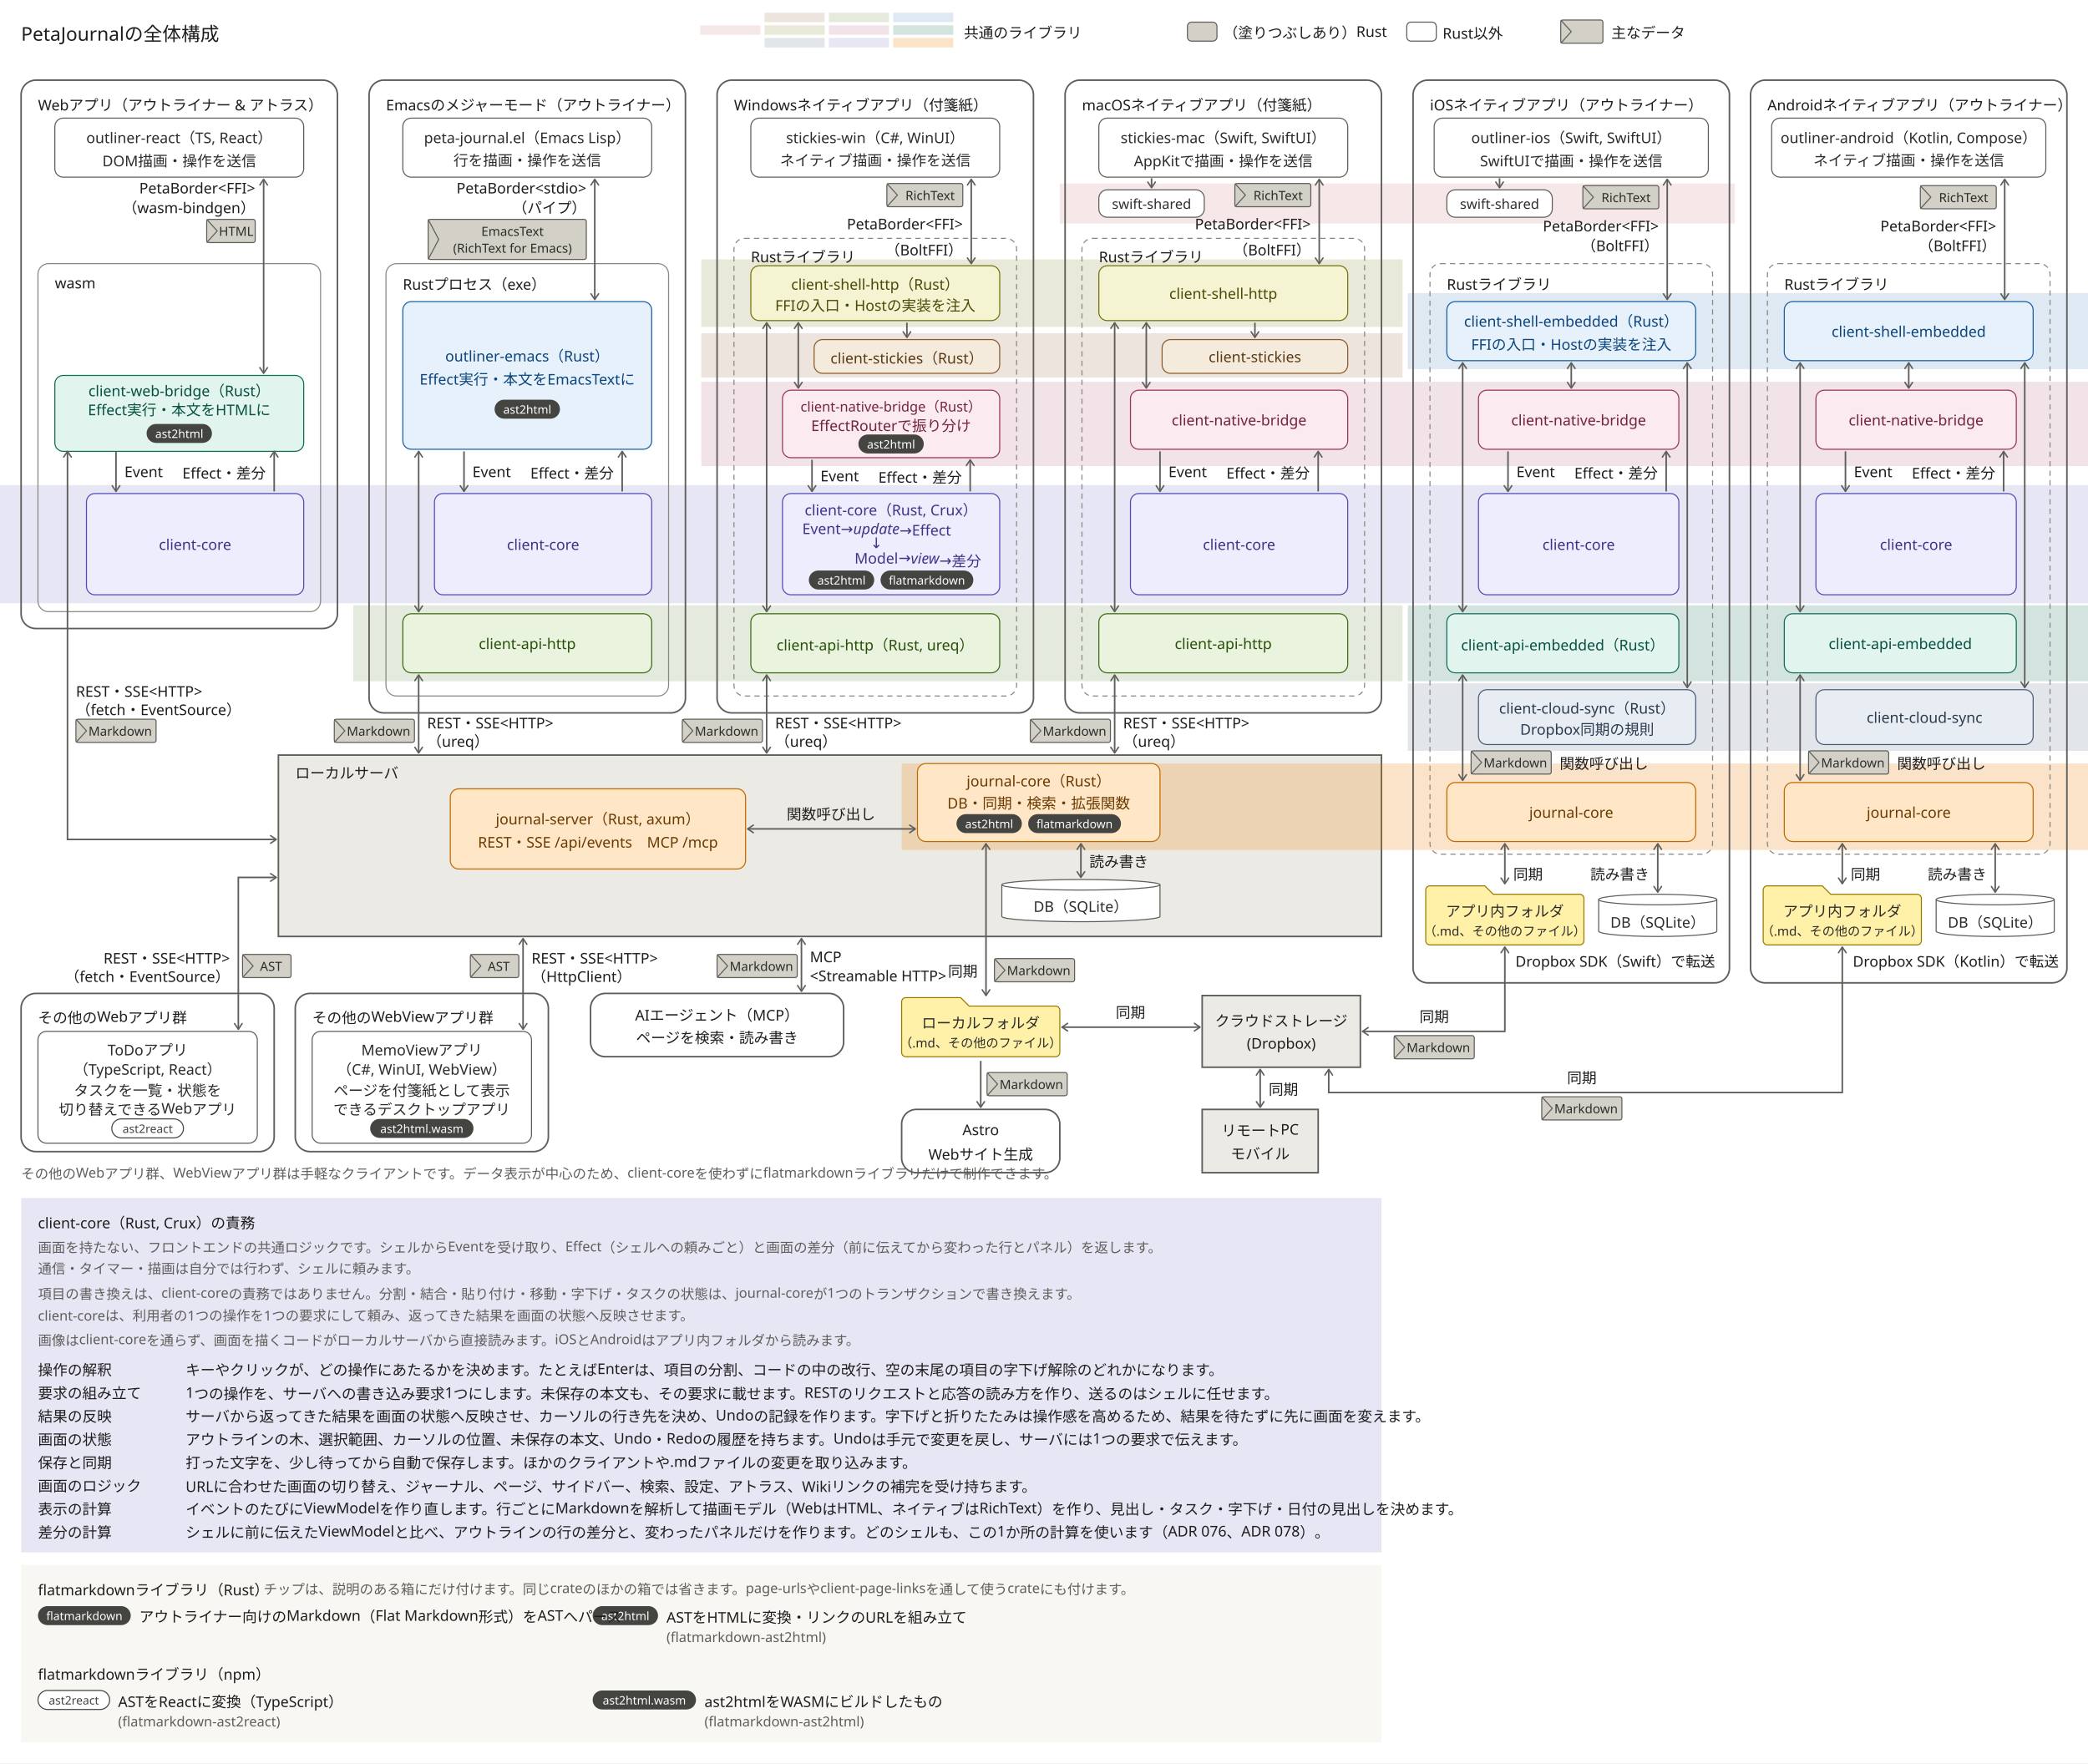
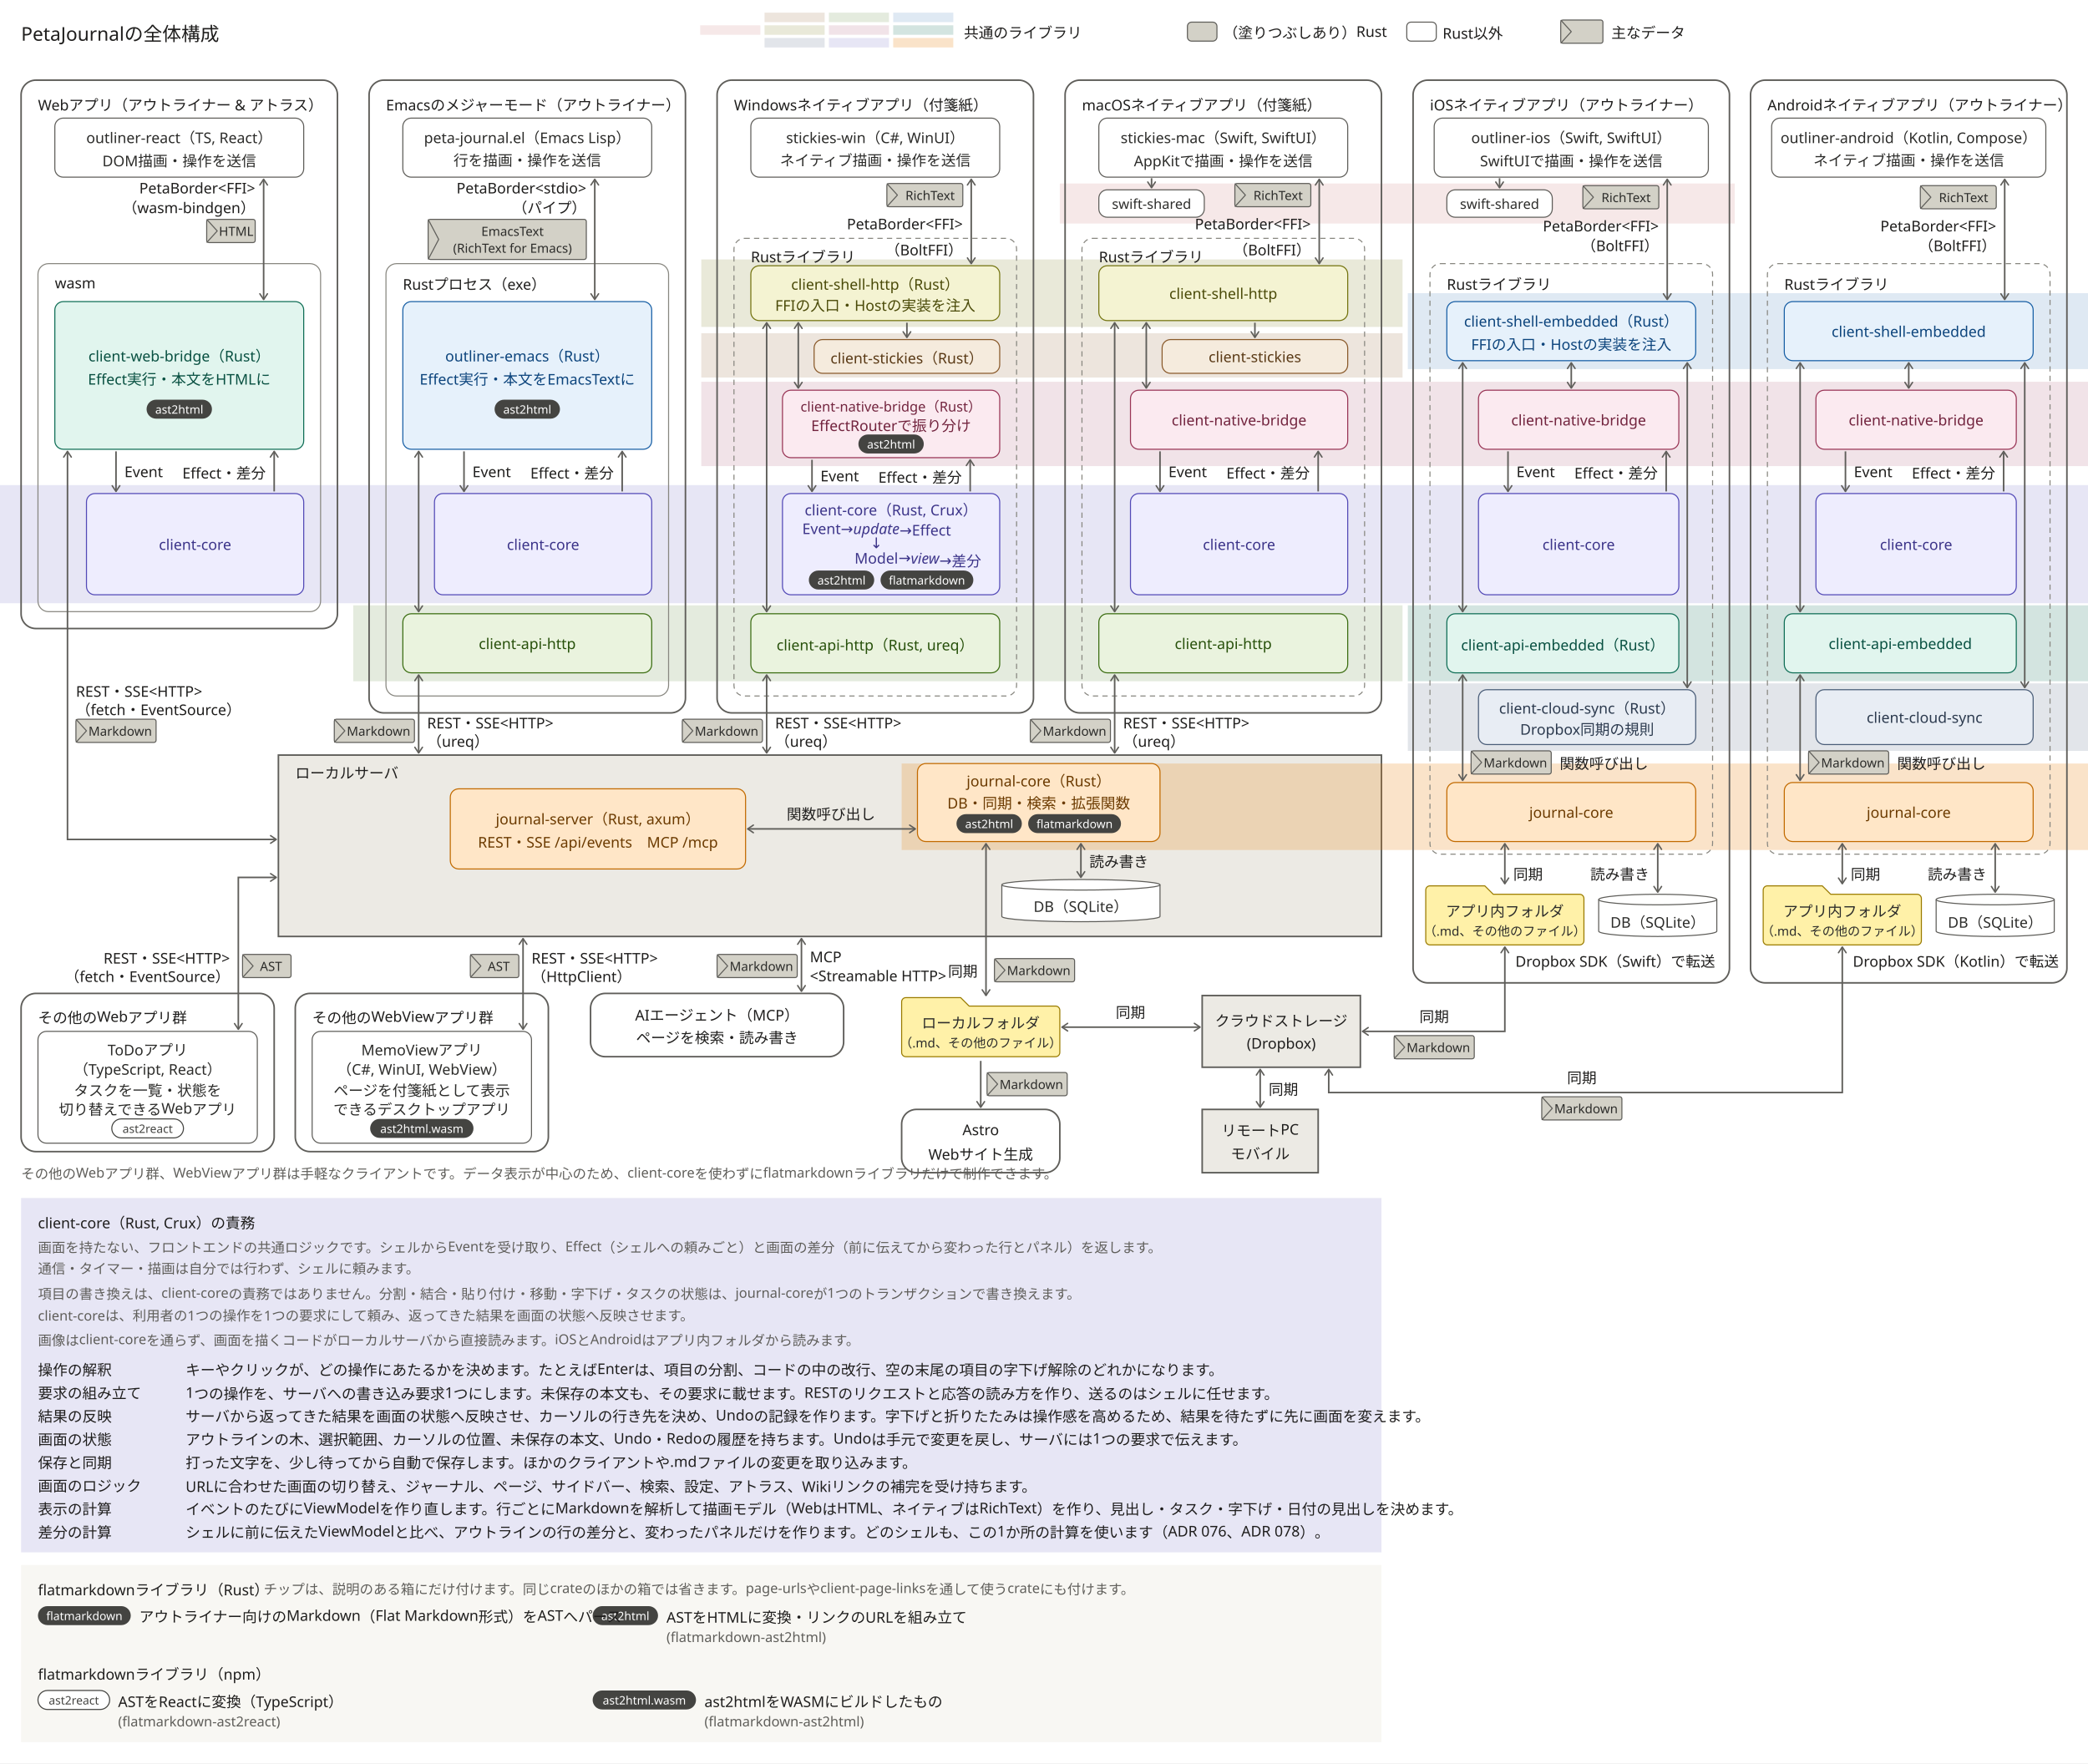
<svg xmlns="http://www.w3.org/2000/svg" width="1980" height="1672" viewBox="0 0 1980 1672" role="img">
  <defs>
    <marker id="arrow" viewBox="0 0 10 10" refX="8" refY="5" markerWidth="6" markerHeight="6" orient="auto-start-reverse">
      <path d="M2 1L8 5L2 9" fill="none" stroke="#5F5E5A" stroke-width="1.5" stroke-linecap="round" stroke-linejoin="round" />
    </marker>
    <style>
text { font-family: "Hiragino Sans", "Yu Gothic UI", "Meiryo", "Noto Sans JP", sans-serif; font-size: 14px; fill: #1F1E1D; }
.th { font-weight: 500; }
.note { font-size: 13px; fill: #5F5E5A; }
.arr { stroke: #5F5E5A; stroke-width: 1.5; fill: none; }
.frame { fill: none; stroke: #5F5E5A; stroke-width: 1.5; }
.inner { fill: none; stroke: #888780; stroke-width: 1; stroke-dasharray: 5 4; }
.teal rect { fill: #E1F5EE; stroke: #0F6E56; stroke-width: 1; }
.teal text { fill: #085041; }
.purple rect { fill: #EEEDFE; stroke: #534AB7; stroke-width: 1; }
.purple text { fill: #3C3489; }
.coral rect { fill: #FFE6C7; stroke: #C26A00; stroke-width: 1; }
.coral text { fill: #6B3A00; }
.gray rect { fill: #F1EFE8; stroke: #5F5E5A; stroke-width: 1; }
.gray text { fill: #2C2C2A; }
.blue rect { fill: #E6F1FB; stroke: #185FA5; stroke-width: 1; }
.blue text { fill: #0C447C; }
.pink rect { fill: #FBEAF0; stroke: #993556; stroke-width: 1; }
.pink text { fill: #72243E; }
.green rect { fill: #EAF3DE; stroke: #3B6D11; stroke-width: 1; }
.green text { fill: #27500A; }
.olive rect { fill: #F4F3D2; stroke: #74740F; stroke-width: 1; }
.olive text { fill: #4A4A08; }
.brown rect { fill: #F5EBDD; stroke: #8A5A2B; stroke-width: 1; }
.brown text { fill: #5A3A16; }
.slate rect { fill: #E8EDF4; stroke: #4A5D78; stroke-width: 1; }
.slate text { fill: #2C3A4E; }
.other rect { fill: #FFFFFF; }
.store path { fill: #FFFFFF; stroke: #5F5E5A; stroke-width: 1; stroke-linejoin: round; }
.store path.folder { fill: #FFF1A8; stroke: #9A7B00; }
.chip rect { fill: #444441; stroke: none; }
.chip text { fill: #FFFFFF; font-size: 11px; font-weight: 500; }
.wip rect { stroke-dasharray: 5 4; }
.badge rect { fill: #D3D1C7; stroke: #5F5E5A; stroke-width: 1; }
.badge path { fill: none; stroke: #5F5E5A; stroke-width: 1; stroke-linejoin: round; }
.badge text { fill: #2C2C2A; font-size: 12px; font-weight: 500; }
</style>
  </defs>
  <rect x="0" y="0" width="1980" height="1672" fill="#FFFFFF" />
  <rect x="0" y="460" width="1980" height="112" fill="#534AB7" fill-opacity="0.14" />
  <rect x="1005" y="174" width="640" height="38" fill="#B23B3B" fill-opacity="0.12" />
  <rect x="665" y="246" width="665" height="64" fill="#74740F" fill-opacity="0.16" />
  <rect x="665" y="316" width="665" height="42" fill="#8A5A2B" fill-opacity="0.16" />
  <rect x="1335" y="648" width="645" height="64" fill="#4A5D78" fill-opacity="0.16" />
  <rect x="1335" y="278" width="645" height="72" fill="#185FA5" fill-opacity="0.14" />
  <rect x="665" y="362" width="1315" height="80" fill="#993556" fill-opacity="0.14" />
  <rect x="335" y="574" width="995" height="72" fill="#3B6D11" fill-opacity="0.14" />
  <rect x="1335" y="574" width="645" height="72" fill="#0F6E56" fill-opacity="0.18" />
  <rect class="frame" x="264" y="716" width="1046" height="172" style="fill:#ECEAE4" />
  <rect x="855" y="724" width="1125" height="82" fill="#E8830C" fill-opacity="0.22" />
  <text class="th" x="20" y="30" dominant-baseline="central" style="font-size:18px">PetaJournalの全体構成</text>
  <rect x="725" y="24" width="57" height="9" fill="#74740F" fill-opacity="0.16" />
  <rect x="786" y="12" width="57" height="9" fill="#3B6D11" fill-opacity="0.14" />
  <rect x="786" y="24" width="57" height="9" fill="#993556" fill-opacity="0.14" />
  <rect x="786" y="36" width="57" height="9" fill="#534AB7" fill-opacity="0.14" />
  <rect x="847" y="12" width="57" height="9" fill="#185FA5" fill-opacity="0.14" />
  <rect x="847" y="24" width="57" height="9" fill="#0F6E56" fill-opacity="0.18" />
  <rect x="847" y="36" width="57" height="9" fill="#E8830C" fill-opacity="0.22" />
  <rect x="725" y="12" width="57" height="9" fill="#8A5A2B" fill-opacity="0.16" />
  <rect x="725" y="36" width="57" height="9" fill="#4A5D78" fill-opacity="0.16" />
  <rect x="664" y="24" width="57" height="9" fill="#B23B3B" fill-opacity="0.12" />
  <text x="914" y="30" dominant-baseline="central">共通のライブラリ</text>
  <g class="gray">
    <rect x="1126" y="21" width="28" height="18" rx="4" style="fill:#D3D1C7" />
    <text x="1160" y="30" dominant-baseline="central" style="fill:#1F1E1D">（塗りつぶしあり）Rust</text>
  </g>
  <g class="gray other">
    <rect x="1334" y="21" width="28" height="18" rx="4" />
    <text x="1368" y="30" dominant-baseline="central" style="fill:#1F1E1D">Rust以外</text>
  </g>
  <g class="badge">
    <rect x="1480" y="19" width="40" height="22" rx="2" />
    <path d="M1480 19L1490 30L1480 41" />
  </g>
  <text x="1528" y="30" dominant-baseline="central">主なデータ</text>
  <g transform="translate(0,56)">
    <rect class="frame" x="20" y="20" width="300" height="520" rx="14" />
    <text class="th" x="36" y="42" dominant-baseline="central">Webアプリ（アウトライナー &amp; アトラス）</text>
    <rect class="frame" x="350" y="20" width="300" height="600" rx="14" />
    <text class="th" x="366" y="42" dominant-baseline="central">Emacsのメジャーモード（アウトライナー）</text>
    <rect class="inner" x="366" y="194" width="268" height="410" rx="10" style="stroke-dasharray:none" />
    <text x="382" y="212" dominant-baseline="central">Rustプロセス（exe）</text>
    <rect class="frame" x="680" y="20" width="300" height="600" rx="14" />
    <text class="th" x="696" y="42" dominant-baseline="central">Windowsネイティブアプリ（付箋紙）</text>
    <rect class="inner" x="696" y="170" width="268" height="434" rx="10" />
    <text x="712" y="186" dominant-baseline="central">Rustライブラリ</text>
    <g class="gray other">
      <rect x="52" y="56" width="236" height="56" rx="8" />
      <text class="th" x="170" y="73" text-anchor="middle" dominant-baseline="central">outliner-react（TS, React）</text>
      <text x="170" y="95" text-anchor="middle" dominant-baseline="central">DOM描画・操作を送信</text>
    </g>
    <rect class="inner" x="36" y="194" width="268" height="330" rx="10" style="stroke-dasharray:none" />
    <text x="52" y="212" dominant-baseline="central">wasm</text>
    <g class="teal">
-       <rect x="52" y="300" width="236" height="72" rx="8" />
-       <text class="th" x="170" y="313" text-anchor="middle" dominant-baseline="central">client-web-bridge（Rust）</text>
-       <text x="170" y="331" text-anchor="middle" dominant-baseline="central">Effect実行・本文をHTMLに</text>
+       <rect x="52" y="230" width="236" height="140" rx="8" />
+       <text class="th" x="170" y="280" text-anchor="middle" dominant-baseline="central">client-web-bridge（Rust）</text>
+       <text x="170" y="302" text-anchor="middle" dominant-baseline="central">Effect実行・本文をHTMLに</text>
    </g>
    <g class="chip">
-       <rect x="139" y="346" width="62" height="18" rx="9" />
-       <text x="170" y="355" text-anchor="middle" dominant-baseline="central">ast2html</text>
+       <rect x="139" y="323" width="62" height="18" rx="9" />
+       <text x="170" y="332" text-anchor="middle" dominant-baseline="central">ast2html</text>
    </g>
    <g class="purple">
      <rect x="82" y="412" width="206" height="96" rx="8" />
      <text class="th" x="185" y="460" text-anchor="middle" dominant-baseline="central">client-core</text>
    </g>
    <g class="gray other">
      <rect x="382" y="56" width="236" height="56" rx="8" />
      <text class="th" x="500" y="73" text-anchor="middle" dominant-baseline="central">peta-journal.el（Emacs Lisp）</text>
      <text x="500" y="95" text-anchor="middle" dominant-baseline="central">行を描画・操作を送信</text>
    </g>
    <g class="blue">
      <rect x="382" y="230" width="236" height="140" rx="8" />
      <text class="th" x="500" y="280" text-anchor="middle" dominant-baseline="central">outliner-emacs（Rust）</text>
      <text x="500" y="302" text-anchor="middle" dominant-baseline="central">Effect実行・本文をEmacsTextに</text>
    </g>
    <g class="chip">
      <rect x="469" y="323" width="62" height="18" rx="9" />
      <text x="500" y="332" text-anchor="middle" dominant-baseline="central">ast2html</text>
    </g>
    <g class="purple">
      <rect x="412" y="412" width="206" height="96" rx="8" />
      <text class="th" x="515" y="460" text-anchor="middle" dominant-baseline="central">client-core</text>
    </g>
    <g class="green">
      <rect x="382" y="526" width="236" height="56" rx="8" />
      <text class="th" x="500" y="554" text-anchor="middle" dominant-baseline="central">client-api-http</text>
    </g>
    <g class="gray other">
      <rect x="712" y="56" width="236" height="56" rx="8" />
      <text class="th" x="830" y="73" text-anchor="middle" dominant-baseline="central">stickies-win（C#, WinUI）</text>
      <text x="830" y="95" text-anchor="middle" dominant-baseline="central">ネイティブ描画・操作を送信</text>
    </g>
    <g class="olive">
      <rect x="712" y="196" width="236" height="52" rx="8" />
      <text class="th" x="830" y="212" text-anchor="middle" dominant-baseline="central">client-shell-http（Rust）</text>
      <text x="830" y="232" text-anchor="middle" dominant-baseline="central">FFIの入口・Hostの実装を注入</text>
    </g>
    <g class="brown">
      <rect x="772" y="266" width="176" height="32" rx="8" />
      <text class="th" x="860" y="282" text-anchor="middle" dominant-baseline="central">client-stickies（Rust）</text>
    </g>
    <g class="pink">
      <rect x="742" y="314" width="206" height="64" rx="8" />
      <text class="th" x="845" y="328" text-anchor="middle" dominant-baseline="central" style="font-size:13px">client-native-bridge（Rust）</text>
      <text x="845" y="346" text-anchor="middle" dominant-baseline="central">EffectRouterで振り分け</text>
    </g>
    <g class="chip">
      <rect x="814" y="356" width="62" height="18" rx="9" />
      <text x="845" y="365" text-anchor="middle" dominant-baseline="central">ast2html</text>
    </g>
    <g class="purple">
      <rect x="742" y="412" width="206" height="96" rx="8" />
      <text class="th" x="845" y="426" text-anchor="middle" dominant-baseline="central">client-core（Rust, Crux）</text>
      <text x="809" y="445" text-anchor="end" dominant-baseline="central">Event→</text>
      <text x="831" y="445" text-anchor="middle" dominant-baseline="central" font-style="italic">update</text>
      <text x="853" y="445" dominant-baseline="central">→Effect</text>
      <text x="831" y="459" text-anchor="middle" dominant-baseline="central">↓</text>
      <text x="831" y="473" text-anchor="middle" dominant-baseline="central">Model</text>
      <text x="852" y="473" dominant-baseline="central">→<tspan font-style="italic">view</tspan>→差分</text>
    </g>
    <g class="chip">
      <rect x="767" y="485" width="62" height="18" rx="9" />
      <text x="798" y="494" text-anchor="middle" dominant-baseline="central">ast2html</text>
      <rect x="835" y="485" width="88" height="18" rx="9" />
      <text x="879" y="494" text-anchor="middle" dominant-baseline="central">flatmarkdown</text>
    </g>
    <g class="green">
      <rect x="712" y="526" width="236" height="56" rx="8" />
      <text class="th" x="830" y="554" text-anchor="middle" dominant-baseline="central">client-api-http（Rust, ureq）</text>
    </g>
    <line class="arr" x1="110" y1="372" x2="110" y2="410" marker-end="url(#arrow)" />
    <text x="118" y="391" dominant-baseline="central">Event</text>
    <line class="arr" x1="260" y1="410" x2="260" y2="372" marker-end="url(#arrow)" />
    <text x="252" y="391" text-anchor="end" dominant-baseline="central">Effect・差分</text>
-     <line class="arr" x1="250" y1="114" x2="250" y2="298" marker-start="url(#arrow)" marker-end="url(#arrow)" />
+     <line class="arr" x1="250" y1="114" x2="250" y2="228" marker-start="url(#arrow)" marker-end="url(#arrow)" />
    <text x="242" y="122" text-anchor="end" dominant-baseline="central">PetaBorder&lt;FFI&gt;</text>
    <text x="242" y="140" text-anchor="end" dominant-baseline="central">（wasm-bindgen）</text>
    <g class="badge">
      <rect x="196" y="152" width="46" height="22" rx="2" />
      <path d="M196 152L206 163L196 174" />
      <text x="224" y="163" text-anchor="middle" dominant-baseline="central">HTML</text>
    </g>
    <line class="arr" x1="397" y1="372" x2="397" y2="524" marker-start="url(#arrow)" marker-end="url(#arrow)" />
    <line class="arr" x1="440" y1="372" x2="440" y2="410" marker-end="url(#arrow)" />
    <text x="448" y="391" dominant-baseline="central">Event</text>
    <line class="arr" x1="590" y1="410" x2="590" y2="372" marker-end="url(#arrow)" />
    <text x="582" y="391" text-anchor="end" dominant-baseline="central">Effect・差分</text>
    <line class="arr" x1="757" y1="250" x2="757" y2="312" marker-start="url(#arrow)" marker-end="url(#arrow)" />
    <line class="arr" x1="860" y1="250" x2="860" y2="264" marker-end="url(#arrow)" />
    <line class="arr" x1="727" y1="250" x2="727" y2="524" marker-start="url(#arrow)" marker-end="url(#arrow)" />
    <line class="arr" x1="770" y1="380" x2="770" y2="410" marker-end="url(#arrow)" />
    <text x="778" y="395" dominant-baseline="central">Event</text>
    <line class="arr" x1="920" y1="410" x2="920" y2="380" marker-end="url(#arrow)" />
    <text x="912" y="395" text-anchor="end" dominant-baseline="central">Effect・差分</text>
    <line class="arr" x1="564" y1="114" x2="564" y2="228" marker-start="url(#arrow)" marker-end="url(#arrow)" />
    <text x="556" y="122" text-anchor="end" dominant-baseline="central">PetaBorder&lt;stdio&gt;</text>
    <text x="556" y="140" text-anchor="end" dominant-baseline="central">（パイプ）</text>
    <g class="badge">
      <rect x="406" y="152" width="150" height="38" rx="2" />
      <path d="M406 152L416 171L406 190" />
      <text x="486" y="163" text-anchor="middle" dominant-baseline="central">EmacsText</text>
      <text x="486" y="179" text-anchor="middle" dominant-baseline="central">(RichText for Emacs)</text>
    </g>
    <line class="arr" x1="921" y1="114" x2="921" y2="194" marker-start="url(#arrow)" marker-end="url(#arrow)" />
    <text x="913" y="156" text-anchor="end" dominant-baseline="central">PetaBorder&lt;FFI&gt;</text>
    <text x="913" y="180" text-anchor="end" dominant-baseline="central">（BoltFFI）</text>
    <g class="badge">
      <rect x="841" y="118" width="72" height="22" rx="2" />
      <path d="M841 118L851 129L841 140" />
      <text x="882" y="129" text-anchor="middle" dominant-baseline="central">RichText</text>
    </g>
    <path class="arr" d="M64 372V740H262" marker-start="url(#arrow)" marker-end="url(#arrow)" />
    <text x="72" y="598" dominant-baseline="central">REST・SSE&lt;HTTP&gt;</text>
    <text x="72" y="616" dominant-baseline="central">（fetch・EventSource）</text>
    <g class="badge">
      <rect x="72" y="626" width="76" height="22" rx="2" />
      <path d="M72 626L82 637L72 648" />
      <text x="114" y="637" text-anchor="middle" dominant-baseline="central">Markdown</text>
    </g>
    <line class="arr" x1="397" y1="584" x2="397" y2="658" marker-start="url(#arrow)" marker-end="url(#arrow)" />
    <text x="405" y="628" dominant-baseline="central">REST・SSE&lt;HTTP&gt;</text>
    <text x="405" y="646" dominant-baseline="central">（ureq）</text>
    <g class="badge">
      <rect x="317" y="626" width="76" height="22" rx="2" />
      <path d="M317 626L327 637L317 648" />
      <text x="359" y="637" text-anchor="middle" dominant-baseline="central">Markdown</text>
    </g>
    <line class="arr" x1="727" y1="584" x2="727" y2="658" marker-start="url(#arrow)" marker-end="url(#arrow)" />
    <text x="735" y="628" dominant-baseline="central">REST・SSE&lt;HTTP&gt;</text>
    <text x="735" y="646" dominant-baseline="central">（ureq）</text>
    <g class="badge">
      <rect x="647" y="626" width="76" height="22" rx="2" />
      <path d="M647 626L657 637L647 648" />
      <text x="689" y="637" text-anchor="middle" dominant-baseline="central">Markdown</text>
    </g>
    <rect class="frame" x="1010" y="20" width="300" height="600" rx="14" />
    <text class="th" x="1026" y="42" dominant-baseline="central">macOSネイティブアプリ（付箋紙）</text>
    <rect class="inner" x="1026" y="170" width="268" height="434" rx="10" />
    <text x="1042" y="186" dominant-baseline="central">Rustライブラリ</text>
    <g class="gray other">
      <rect x="1042" y="56" width="236" height="56" rx="8" />
      <text class="th" x="1160" y="73" text-anchor="middle" dominant-baseline="central">stickies-mac（Swift, SwiftUI）</text>
      <text x="1160" y="95" text-anchor="middle" dominant-baseline="central">AppKitで描画・操作を送信</text>
      <rect x="1042" y="124" width="100" height="26" rx="8" />
      <text class="th" x="1092" y="137" text-anchor="middle" dominant-baseline="central" style="font-size:13px">swift-shared</text>
    </g>
    <line class="arr" x1="1092" y1="113" x2="1092" y2="122" marker-end="url(#arrow)" />
    <g class="olive">
      <rect x="1042" y="196" width="236" height="52" rx="8" />
      <text class="th" x="1160" y="222" text-anchor="middle" dominant-baseline="central">client-shell-http</text>
    </g>
    <g class="brown">
      <rect x="1102" y="266" width="176" height="32" rx="8" />
      <text class="th" x="1190" y="282" text-anchor="middle" dominant-baseline="central">client-stickies</text>
    </g>
    <g class="pink">
      <rect x="1072" y="314" width="206" height="56" rx="8" />
      <text class="th" x="1175" y="342" text-anchor="middle" dominant-baseline="central">client-native-bridge</text>
    </g>
    <g class="purple">
      <rect x="1072" y="412" width="206" height="96" rx="8" />
      <text class="th" x="1175" y="460" text-anchor="middle" dominant-baseline="central">client-core</text>
    </g>
    <g class="green">
      <rect x="1042" y="526" width="236" height="56" rx="8" />
      <text class="th" x="1160" y="554" text-anchor="middle" dominant-baseline="central">client-api-http</text>
    </g>
    <line class="arr" x1="1087" y1="250" x2="1087" y2="312" marker-start="url(#arrow)" marker-end="url(#arrow)" />
    <line class="arr" x1="1190" y1="250" x2="1190" y2="264" marker-end="url(#arrow)" />
    <line class="arr" x1="1057" y1="250" x2="1057" y2="524" marker-start="url(#arrow)" marker-end="url(#arrow)" />
    <line class="arr" x1="1100" y1="372" x2="1100" y2="410" marker-end="url(#arrow)" />
    <text x="1108" y="391" dominant-baseline="central">Event</text>
    <line class="arr" x1="1250" y1="410" x2="1250" y2="372" marker-end="url(#arrow)" />
    <text x="1242" y="391" text-anchor="end" dominant-baseline="central">Effect・差分</text>
    <line class="arr" x1="1251" y1="114" x2="1251" y2="194" marker-start="url(#arrow)" marker-end="url(#arrow)" />
    <text x="1243" y="156" text-anchor="end" dominant-baseline="central">PetaBorder&lt;FFI&gt;</text>
    <text x="1243" y="180" text-anchor="end" dominant-baseline="central">（BoltFFI）</text>
    <g class="badge">
      <rect x="1171" y="118" width="72" height="22" rx="2" />
      <path d="M1171 118L1181 129L1171 140" />
      <text x="1212" y="129" text-anchor="middle" dominant-baseline="central">RichText</text>
    </g>
    <path class="arr" d="M1057 584V658" marker-start="url(#arrow)" marker-end="url(#arrow)" />
    <text x="1065" y="628" dominant-baseline="central">REST・SSE&lt;HTTP&gt;</text>
    <text x="1065" y="646" dominant-baseline="central">（ureq）</text>
    <g class="badge">
      <rect x="977" y="626" width="76" height="22" rx="2" />
      <path d="M977 626L987 637L977 648" />
      <text x="1019" y="637" text-anchor="middle" dominant-baseline="central">Markdown</text>
    </g>
    <rect class="frame" x="1340" y="20" width="300" height="856" rx="14" />
    <text class="th" x="1356" y="42" dominant-baseline="central">iOSネイティブアプリ（アウトライナー）</text>
    <rect class="inner" x="1356" y="194" width="268" height="560" rx="10" />
    <text x="1372" y="212" dominant-baseline="central">Rustライブラリ</text>
    <g class="gray other">
      <rect x="1360" y="56" width="260" height="56" rx="8" />
      <text class="th" x="1490" y="73" text-anchor="middle" dominant-baseline="central">outliner-ios（Swift, SwiftUI）</text>
      <text x="1490" y="95" text-anchor="middle" dominant-baseline="central">SwiftUIで描画・操作を送信</text>
      <rect x="1372" y="124" width="100" height="26" rx="8" />
      <text class="th" x="1422" y="137" text-anchor="middle" dominant-baseline="central" style="font-size:13px">swift-shared</text>
    </g>
    <line class="arr" x1="1422" y1="113" x2="1422" y2="122" marker-end="url(#arrow)" />
    <g class="blue">
      <rect x="1372" y="230" width="236" height="56" rx="8" />
      <text class="th" x="1490" y="247" text-anchor="middle" dominant-baseline="central">client-shell-embedded（Rust）</text>
      <text x="1490" y="269" text-anchor="middle" dominant-baseline="central">FFIの入口・Hostの実装を注入</text>
    </g>
    <g class="pink">
      <rect x="1402" y="314" width="190" height="56" rx="8" />
      <text class="th" x="1497" y="342" text-anchor="middle" dominant-baseline="central">client-native-bridge</text>
    </g>
    <g class="purple">
      <rect x="1402" y="412" width="190" height="96" rx="8" />
      <text class="th" x="1497" y="460" text-anchor="middle" dominant-baseline="central">client-core</text>
    </g>
    <g class="teal">
      <rect x="1372" y="526" width="220" height="56" rx="8" />
      <text class="th" x="1482" y="554" text-anchor="middle" dominant-baseline="central">client-api-embedded（Rust）</text>
    </g>
    <g class="slate">
      <rect x="1402" y="598" width="206" height="52" rx="8" />
      <text class="th" x="1505" y="614" text-anchor="middle" dominant-baseline="central">client-cloud-sync（Rust）</text>
      <text x="1505" y="634" text-anchor="middle" dominant-baseline="central">Dropbox同期の規則</text>
    </g>
    <line class="arr" x1="1600" y1="288" x2="1600" y2="596" marker-start="url(#arrow)" marker-end="url(#arrow)" />
    <line class="arr" x1="1490" y1="288" x2="1490" y2="312" marker-start="url(#arrow)" marker-end="url(#arrow)" />
    <line class="arr" x1="1387" y1="288" x2="1387" y2="524" marker-start="url(#arrow)" marker-end="url(#arrow)" />
    <line class="arr" x1="1430" y1="372" x2="1430" y2="410" marker-end="url(#arrow)" />
    <text x="1438" y="391" dominant-baseline="central">Event</text>
    <line class="arr" x1="1580" y1="410" x2="1580" y2="372" marker-end="url(#arrow)" />
    <text x="1572" y="391" text-anchor="end" dominant-baseline="central">Effect・差分</text>
    <line class="arr" x1="1581" y1="114" x2="1581" y2="228" marker-start="url(#arrow)" marker-end="url(#arrow)" />
    <text x="1573" y="158" text-anchor="end" dominant-baseline="central">PetaBorder&lt;FFI&gt;</text>
    <text x="1573" y="176" text-anchor="end" dominant-baseline="central">（BoltFFI）</text>
    <g class="badge">
      <rect x="1501" y="120" width="72" height="22" rx="2" />
      <path d="M1501 120L1511 131L1501 142" />
      <text x="1542" y="131" text-anchor="middle" dominant-baseline="central">RichText</text>
    </g>
    <line class="arr" x1="1387" y1="584" x2="1387" y2="684" marker-start="url(#arrow)" marker-end="url(#arrow)" />
    <g class="badge">
      <rect x="1395" y="656" width="76" height="22" rx="2" />
      <path d="M1395 656L1405 667L1395 678" />
      <text x="1437" y="667" text-anchor="middle" dominant-baseline="central">Markdown</text>
    </g>
    <text x="1479" y="667" dominant-baseline="central">関数呼び出し</text>
    <g transform="translate(0,120)">
      <g class="coral">
        <rect x="1372" y="566" width="236" height="56" rx="8" />
        <text class="th" x="1490" y="594" text-anchor="middle" dominant-baseline="central">journal-core</text>
      </g>
      <g class="gray store">
        <path class="folder" d="M1356 664H1408L1416 672H1498a4 4 0 0 1 4 4V716a4 4 0 0 1 -4 4H1356a4 4 0 0 1 -4 -4V668a4 4 0 0 1 4 -4Z" />
        <text class="th" x="1427" y="687" text-anchor="middle" dominant-baseline="central">アプリ内フォルダ</text>
        <text class="th" x="1427" y="706" text-anchor="middle" dominant-baseline="central" style="font-size:12px">（.md、その他のファイル）</text>
        <path d="M1516 677a56 5 0 0 1 112 0V707a56 5 0 0 1 -112 0Z" />
        <path d="M1516 677a56 5 0 0 0 112 0" style="fill:none" />
        <text class="th" x="1572" y="697" text-anchor="middle" dominant-baseline="central">DB（SQLite）</text>
      </g>
      <line class="arr" x1="1427" y1="624" x2="1427" y2="662" marker-start="url(#arrow)" marker-end="url(#arrow)" />
      <text x="1435" y="652" dominant-baseline="central">同期</text>
      <line class="arr" x1="1572" y1="624" x2="1572" y2="670" marker-start="url(#arrow)" marker-end="url(#arrow)" />
      <text x="1564" y="652" text-anchor="end" dominant-baseline="central">読み書き</text>
      <path class="arr" d="M1292 802H1427V722" marker-start="url(#arrow)" marker-end="url(#arrow)" />
      <text x="1360" y="787" text-anchor="middle" dominant-baseline="central">同期</text>
      <g class="badge">
        <rect x="1322" y="806" width="76" height="22" rx="2" />
        <path d="M1322 806L1332 817L1322 828" />
        <text x="1364" y="817" text-anchor="middle" dominant-baseline="central">Markdown</text>
      </g>
      <text x="1437" y="734" dominant-baseline="central">Dropbox SDK（Swift）で転送</text>
    </g>
    <rect class="frame" x="1660" y="20" width="300" height="856" rx="14" />
    <text class="th" x="1676" y="42" dominant-baseline="central">Androidネイティブアプリ（アウトライナー）</text>
    <rect class="inner" x="1676" y="194" width="268" height="560" rx="10" />
    <text x="1692" y="212" dominant-baseline="central">Rustライブラリ</text>
    <g class="gray other">
      <rect x="1680" y="56" width="260" height="56" rx="8" />
      <text class="th" x="1810" y="73" text-anchor="middle" dominant-baseline="central">outliner-android（Kotlin, Compose）</text>
      <text x="1810" y="95" text-anchor="middle" dominant-baseline="central">ネイティブ描画・操作を送信</text>
    </g>
    <g class="blue">
      <rect x="1692" y="230" width="236" height="56" rx="8" />
      <text class="th" x="1810" y="258" text-anchor="middle" dominant-baseline="central">client-shell-embedded</text>
    </g>
    <g class="pink">
      <rect x="1722" y="314" width="190" height="56" rx="8" />
      <text class="th" x="1817" y="342" text-anchor="middle" dominant-baseline="central">client-native-bridge</text>
    </g>
    <g class="purple">
      <rect x="1722" y="412" width="190" height="96" rx="8" />
      <text class="th" x="1817" y="460" text-anchor="middle" dominant-baseline="central">client-core</text>
    </g>
    <g class="teal">
      <rect x="1692" y="526" width="220" height="56" rx="8" />
      <text class="th" x="1802" y="554" text-anchor="middle" dominant-baseline="central">client-api-embedded</text>
    </g>
    <g class="slate">
      <rect x="1722" y="598" width="206" height="52" rx="8" />
      <text class="th" x="1825" y="624" text-anchor="middle" dominant-baseline="central">client-cloud-sync</text>
    </g>
    <line class="arr" x1="1920" y1="288" x2="1920" y2="596" marker-start="url(#arrow)" marker-end="url(#arrow)" />
    <line class="arr" x1="1810" y1="288" x2="1810" y2="312" marker-start="url(#arrow)" marker-end="url(#arrow)" />
    <line class="arr" x1="1707" y1="288" x2="1707" y2="524" marker-start="url(#arrow)" marker-end="url(#arrow)" />
    <line class="arr" x1="1750" y1="372" x2="1750" y2="410" marker-end="url(#arrow)" />
    <text x="1758" y="391" dominant-baseline="central">Event</text>
    <line class="arr" x1="1900" y1="410" x2="1900" y2="372" marker-end="url(#arrow)" />
    <text x="1892" y="391" text-anchor="end" dominant-baseline="central">Effect・差分</text>
    <line class="arr" x1="1901" y1="114" x2="1901" y2="228" marker-start="url(#arrow)" marker-end="url(#arrow)" />
    <text x="1893" y="158" text-anchor="end" dominant-baseline="central">PetaBorder&lt;FFI&gt;</text>
    <text x="1893" y="176" text-anchor="end" dominant-baseline="central">（BoltFFI）</text>
    <g class="badge">
      <rect x="1821" y="120" width="72" height="22" rx="2" />
      <path d="M1821 120L1831 131L1821 142" />
      <text x="1862" y="131" text-anchor="middle" dominant-baseline="central">RichText</text>
    </g>
    <line class="arr" x1="1707" y1="584" x2="1707" y2="684" marker-start="url(#arrow)" marker-end="url(#arrow)" />
    <g class="badge">
      <rect x="1715" y="656" width="76" height="22" rx="2" />
      <path d="M1715 656L1725 667L1715 678" />
      <text x="1757" y="667" text-anchor="middle" dominant-baseline="central">Markdown</text>
    </g>
    <text x="1799" y="667" dominant-baseline="central">関数呼び出し</text>
    <g transform="translate(0,120)">
      <g class="coral">
        <rect x="1692" y="566" width="236" height="56" rx="8" />
        <text class="th" x="1810" y="594" text-anchor="middle" dominant-baseline="central">journal-core</text>
      </g>
      <g class="gray store">
        <path class="folder" d="M1676 664H1728L1736 672H1818a4 4 0 0 1 4 4V716a4 4 0 0 1 -4 4H1676a4 4 0 0 1 -4 -4V668a4 4 0 0 1 4 -4Z" />
        <text class="th" x="1747" y="687" text-anchor="middle" dominant-baseline="central">アプリ内フォルダ</text>
        <text class="th" x="1747" y="706" text-anchor="middle" dominant-baseline="central" style="font-size:12px">（.md、その他のファイル）</text>
        <path d="M1836 677a56 5 0 0 1 112 0V707a56 5 0 0 1 -112 0Z" />
        <path d="M1836 677a56 5 0 0 0 112 0" style="fill:none" />
        <text class="th" x="1892" y="697" text-anchor="middle" dominant-baseline="central">DB（SQLite）</text>
      </g>
      <line class="arr" x1="1747" y1="624" x2="1747" y2="662" marker-start="url(#arrow)" marker-end="url(#arrow)" />
      <text x="1755" y="652" dominant-baseline="central">同期</text>
      <line class="arr" x1="1892" y1="624" x2="1892" y2="670" marker-start="url(#arrow)" marker-end="url(#arrow)" />
      <text x="1884" y="652" text-anchor="end" dominant-baseline="central">読み書き</text>
      <path class="arr" d="M1260 838V860H1747V722" marker-start="url(#arrow)" marker-end="url(#arrow)" />
      <text x="1500" y="845" text-anchor="middle" dominant-baseline="central">同期</text>
      <g class="badge">
        <rect x="1462" y="864" width="76" height="22" rx="2" />
        <path d="M1462 864L1472 875L1462 886" />
        <text x="1504" y="875" text-anchor="middle" dominant-baseline="central">Markdown</text>
      </g>
      <text x="1757" y="734" dominant-baseline="central">Dropbox SDK（Kotlin）で転送</text>
    </g>
    <g transform="translate(0,120)">
      <text class="th" x="280" y="556" dominant-baseline="central">ローカルサーバ</text>
      <g class="coral">
        <rect x="427" y="572" width="280" height="76" rx="8" />
        <text class="th" x="567" y="599" text-anchor="middle" dominant-baseline="central">journal-server（Rust, axum）</text>
        <text x="567" y="621" text-anchor="middle" dominant-baseline="central">REST・SSE /api/events　MCP /mcp</text>
        <rect x="870" y="548" width="230" height="74" rx="8" />
        <text class="th" x="985" y="563" text-anchor="middle" dominant-baseline="central">journal-core（Rust）</text>
        <text x="985" y="584" text-anchor="middle" dominant-baseline="central">DB・同期・検索・拡張関数</text>
      </g>
      <g class="chip">
        <rect x="907" y="596" width="62" height="18" rx="9" />
        <text x="938" y="605" text-anchor="middle" dominant-baseline="central">ast2html</text>
        <rect x="975" y="596" width="88" height="18" rx="9" />
        <text x="1019" y="605" text-anchor="middle" dominant-baseline="central">flatmarkdown</text>
      </g>
      <line class="arr" x1="709" y1="610" x2="868" y2="610" marker-start="url(#arrow)" marker-end="url(#arrow)" />
      <text x="788" y="595" text-anchor="middle" dominant-baseline="central">関数呼び出し</text>
      <g class="gray store">
        <path class="folder" d="M859 770H911L919 778H1001a4 4 0 0 1 4 4V822a4 4 0 0 1 -4 4H859a4 4 0 0 1 -4 -4V774a4 4 0 0 1 4 -4Z" />
        <text class="th" x="930" y="793" text-anchor="middle" dominant-baseline="central">ローカルフォルダ</text>
        <text class="th" x="930" y="812" text-anchor="middle" dominant-baseline="central" style="font-size:12px">（.md、その他のファイル）</text>
        <path d="M950 663a75 5 0 0 1 150 0V693a75 5 0 0 1 -150 0Z" />
        <path d="M950 663a75 5 0 0 0 150 0" style="fill:none" />
        <text class="th" x="1025" y="682" text-anchor="middle" dominant-baseline="central">DB（SQLite）</text>
      </g>
      <path class="arr" d="M935 624V768" marker-start="url(#arrow)" marker-end="url(#arrow)" />
      <text x="927" y="744" text-anchor="end" dominant-baseline="central">同期</text>
      <g class="badge">
        <rect x="943" y="733" width="76" height="22" rx="2" />
        <path d="M943 733L953 744L943 755" />
        <text x="985" y="744" text-anchor="middle" dominant-baseline="central">Markdown</text>
      </g>
      <line class="arr" x1="1025" y1="624" x2="1025" y2="656" marker-start="url(#arrow)" marker-end="url(#arrow)" />
      <text x="1033" y="640" dominant-baseline="central">読み書き</text>
      <rect class="frame" x="1140" y="768" width="150" height="68" style="fill:#ECEAE4" />
      <text class="th" x="1215" y="791" text-anchor="middle" dominant-baseline="central">クラウドストレージ</text>
      <text x="1215" y="813" text-anchor="middle" dominant-baseline="central">(Dropbox)</text>
      <line class="arr" x1="1195" y1="838" x2="1195" y2="874" marker-start="url(#arrow)" marker-end="url(#arrow)" />
      <text x="1203" y="856" dominant-baseline="central">同期</text>
      <rect class="frame" x="1140" y="876" width="110" height="60" style="fill:#ECEAE4" />
      <text class="th" x="1195" y="895" text-anchor="middle" dominant-baseline="central">リモートPC</text>
      <text class="th" x="1195" y="917" text-anchor="middle" dominant-baseline="central">モバイル</text>
      <line class="arr" x1="1007" y1="798" x2="1138" y2="798" marker-start="url(#arrow)" marker-end="url(#arrow)" />
      <text x="1072" y="783" text-anchor="middle" dominant-baseline="central">同期</text>
    </g>
    <g transform="translate(0,196)">
      <rect class="frame" x="20" y="690" width="240" height="150" rx="14" />
      <text class="th" x="36" y="712" dominant-baseline="central">その他のWebアプリ群</text>
      <g class="gray other">
        <rect x="36" y="726" width="208" height="106" rx="8" />
        <text class="th" x="140" y="742" text-anchor="middle" dominant-baseline="central">ToDoアプリ</text>
        <text class="th" x="140" y="761" text-anchor="middle" dominant-baseline="central">（TypeScript, React）</text>
        <text x="140" y="781" text-anchor="middle" dominant-baseline="central">タスクを一覧・状態を</text>
        <text x="140" y="799" text-anchor="middle" dominant-baseline="central">切り替えできるWebアプリ</text>
      </g>
      <path class="arr" d="M262 580H226V724" marker-start="url(#arrow)" marker-end="url(#arrow)" />
      <text x="218" y="655" text-anchor="end" dominant-baseline="central">REST・SSE&lt;HTTP&gt;</text>
      <text x="218" y="673" text-anchor="end" dominant-baseline="central">（fetch・EventSource）</text>
      <g class="badge">
        <rect x="230" y="653" width="46" height="22" rx="2" />
        <path d="M230 653L240 664L230 675" />
        <text x="257" y="664" text-anchor="middle" dominant-baseline="central">AST</text>
      </g>
      <rect class="frame" x="280" y="690" width="240" height="150" rx="14" />
      <text class="th" x="296" y="712" dominant-baseline="central">その他のWebViewアプリ群</text>
      <g class="gray other">
        <rect x="296" y="726" width="208" height="106" rx="8" />
        <text class="th" x="400" y="742" text-anchor="middle" dominant-baseline="central">MemoViewアプリ</text>
        <text class="th" x="400" y="761" text-anchor="middle" dominant-baseline="central">（C#, WinUI, WebView）</text>
        <text x="400" y="781" text-anchor="middle" dominant-baseline="central">ページを付箋紙として表示</text>
        <text x="400" y="799" text-anchor="middle" dominant-baseline="central">できるデスクトップアプリ</text>
      </g>
      <line class="arr" x1="496" y1="638" x2="496" y2="724" marker-start="url(#arrow)" marker-end="url(#arrow)" />
      <text x="504" y="655" dominant-baseline="central">REST・SSE&lt;HTTP&gt;</text>
      <text x="504" y="673" dominant-baseline="central">（HttpClient）</text>
      <g class="badge">
        <rect x="446" y="653" width="46" height="22" rx="2" />
        <path d="M446 653L456 664L446 675" />
        <text x="473" y="664" text-anchor="middle" dominant-baseline="central">AST</text>
      </g>
      <rect class="frame" x="560" y="690" width="240" height="60" rx="14" />
      <text class="th" x="680" y="709" text-anchor="middle" dominant-baseline="central">AIエージェント（MCP）</text>
      <text x="680" y="731" text-anchor="middle" dominant-baseline="central">ページを検索・読み書き</text>
      <line class="arr" x1="760" y1="638" x2="760" y2="688" marker-start="url(#arrow)" marker-end="url(#arrow)" />
      <text x="768" y="655" dominant-baseline="central">MCP</text>
      <text x="768" y="673" dominant-baseline="central">&lt;Streamable HTTP&gt;</text>
      <g class="badge">
        <rect x="680" y="653" width="76" height="22" rx="2" />
        <path d="M680 653L690 664L680 675" />
        <text x="722" y="664" text-anchor="middle" dominant-baseline="central">Markdown</text>
      </g>
      <rect class="frame" x="855" y="800" width="150" height="60" rx="14" />
      <text class="th" x="930" y="819" text-anchor="middle" dominant-baseline="central">Astro</text>
      <text x="930" y="841" text-anchor="middle" dominant-baseline="central">Webサイト生成</text>
      <line class="arr" x1="930" y1="754" x2="930" y2="798" marker-end="url(#arrow)" />
      <g class="badge">
        <rect x="936" y="765" width="76" height="22" rx="2" />
        <path d="M936 765L946 776L936 787" />
        <text x="978" y="776" text-anchor="middle" dominant-baseline="central">Markdown</text>
      </g>
      <g class="chip">
        <rect x="106" y="809" width="68" height="18" rx="9" style="fill:#FFFFFF;stroke:#444441;stroke-width:1" />
        <text x="140" y="818" text-anchor="middle" dominant-baseline="central" style="fill:#444441">ast2react</text>
        <rect x="351" y="809" width="98" height="18" rx="9" />
        <text x="400" y="818" text-anchor="middle" dominant-baseline="central">ast2html.wasm</text>
      </g>
      <text class="note" x="20" y="860" dominant-baseline="central">その他のWebアプリ群、WebViewアプリ群は手軽なクライアントです。データ表示が中心のため、client-coreを使わずにflatmarkdownライブラリだけで制作できます。</text>
      <g transform="translate(0,264)">
        <rect x="20" y="620" width="1290" height="336" fill="#534AB7" fill-opacity="0.14" />
        <text class="th" x="36" y="642" dominant-baseline="central">client-core（Rust, Crux）の責務</text>
        <text class="note" x="36" y="666" dominant-baseline="central">画面を持たない、フロントエンドの共通ロジックです。シェルからEventを受け取り、Effect（シェルへの頼みごと）と画面の差分（前に伝えてから変わった行とパネル）を返します。</text>
        <text class="note" x="36" y="686" dominant-baseline="central">通信・タイマー・描画は自分では行わず、シェルに頼みます。</text>
        <text class="note" x="36" y="710" dominant-baseline="central">項目の書き換えは、client-coreの責務ではありません。分割・結合・貼り付け・移動・字下げ・タスクの状態は、journal-coreが1つのトランザクションで書き換えます。</text>
        <text class="note" x="36" y="730" dominant-baseline="central">client-coreは、利用者の1つの操作を1つの要求にして頼み、返ってきた結果を画面の状態へ反映させます。</text>
        <text class="note" x="36" y="754" dominant-baseline="central">画像はclient-coreを通らず、画面を描くコードがローカルサーバから直接読みます。iOSとAndroidはアプリ内フォルダから読みます。</text>
        <text class="th" x="36" y="782" dominant-baseline="central">操作の解釈</text>
        <text x="176" y="782" dominant-baseline="central">キーやクリックが、どの操作にあたるかを決めます。たとえばEnterは、項目の分割、コードの中の改行、空の末尾の項目の字下げ解除のどれかになります。</text>
        <text class="th" x="36" y="804" dominant-baseline="central">要求の組み立て</text>
        <text x="176" y="804" dominant-baseline="central">1つの操作を、サーバへの書き込み要求1つにします。未保存の本文も、その要求に載せます。RESTのリクエストと応答の読み方を作り、送るのはシェルに任せます。</text>
        <text class="th" x="36" y="826" dominant-baseline="central">結果の反映</text>
        <text x="176" y="826" dominant-baseline="central">サーバから返ってきた結果を画面の状態へ反映させ、カーソルの行き先を決め、Undoの記録を作ります。字下げと折りたたみは操作感を高めるため、結果を待たずに先に画面を変えます。</text>
        <text class="th" x="36" y="848" dominant-baseline="central">画面の状態</text>
        <text x="176" y="848" dominant-baseline="central">アウトラインの木、選択範囲、カーソルの位置、未保存の本文、Undo・Redoの履歴を持ちます。Undoは手元で変更を戻し、サーバには1つの要求で伝えます。</text>
        <text class="th" x="36" y="870" dominant-baseline="central">保存と同期</text>
        <text x="176" y="870" dominant-baseline="central">打った文字を、少し待ってから自動で保存します。ほかのクライアントや.mdファイルの変更を取り込みます。</text>
        <text class="th" x="36" y="892" dominant-baseline="central">画面のロジック</text>
        <text x="176" y="892" dominant-baseline="central">URLに合わせた画面の切り替え、ジャーナル、ページ、サイドバー、検索、設定、アトラス、Wikiリンクの補完を受け持ちます。</text>
        <text class="th" x="36" y="914" dominant-baseline="central">表示の計算</text>
        <text x="176" y="914" dominant-baseline="central">イベントのたびにViewModelを作り直します。行ごとにMarkdownを解析して描画モデル（WebはHTML、ネイティブはRichText）を作り、見出し・タスク・字下げ・日付の見出しを決めます。</text>
        <text class="th" x="36" y="936" dominant-baseline="central">差分の計算</text>
        <text x="176" y="936" dominant-baseline="central">シェルに前に伝えたViewModelと比べ、アウトラインの行の差分と、変わったパネルだけを作ります。どのシェルも、この1か所の計算を使います（ADR 076、ADR 078）。</text>
      </g>
      <g transform="translate(0,612)">
        <rect x="20" y="620" width="1290" height="168" fill="#F8F7F3" />
        <text class="th" x="36" y="642" dominant-baseline="central">flatmarkdownライブラリ（Rust）</text>
        <text class="note" x="250" y="642" dominant-baseline="central">チップは、説明のある箱にだけ付けます。同じcrateのほかの箱では省きます。page-urlsやclient-page-linksを通して使うcrateにも付けます。</text>
        <g class="chip">
          <rect x="36" y="659" width="88" height="18" rx="9" />
          <text x="80" y="668" text-anchor="middle" dominant-baseline="central">flatmarkdown</text>
          <rect x="562" y="659" width="62" height="18" rx="9" />
          <text x="593" y="668" text-anchor="middle" dominant-baseline="central">ast2html</text>
        </g>
        <text x="132" y="668" dominant-baseline="central">アウトライナー向けのMarkdown（Flat Markdown形式）をASTへパース</text>
        <text x="632" y="668" dominant-baseline="central">ASTをHTMLに変換・リンクのURLを組み立て</text>
        <text class="note" x="632" y="688" dominant-baseline="central">(flatmarkdown-ast2html)</text>
        <g class="chip">
          <rect x="36" y="739" width="68" height="18" rx="9" style="fill:#FFFFFF;stroke:#444441;stroke-width:1" />
          <text x="70" y="748" text-anchor="middle" dominant-baseline="central" style="fill:#444441">ast2react</text>
        </g>
        <g class="chip">
          <rect x="562" y="739" width="98" height="18" rx="9" />
          <text x="611" y="748" text-anchor="middle" dominant-baseline="central">ast2html.wasm</text>
        </g>
        <text class="th" x="36" y="722" dominant-baseline="central">flatmarkdownライブラリ（npm）</text>
        <text x="112" y="748" dominant-baseline="central">ASTをReactに変換（TypeScript）</text>
        <text class="note" x="112" y="768" dominant-baseline="central">(flatmarkdown-ast2react)</text>
        <text x="668" y="748" dominant-baseline="central">ast2htmlをWASMにビルドしたもの</text>
        <text class="note" x="668" y="768" dominant-baseline="central">(flatmarkdown-ast2html)</text>
      </g>
    </g>
  </g>
</svg>
